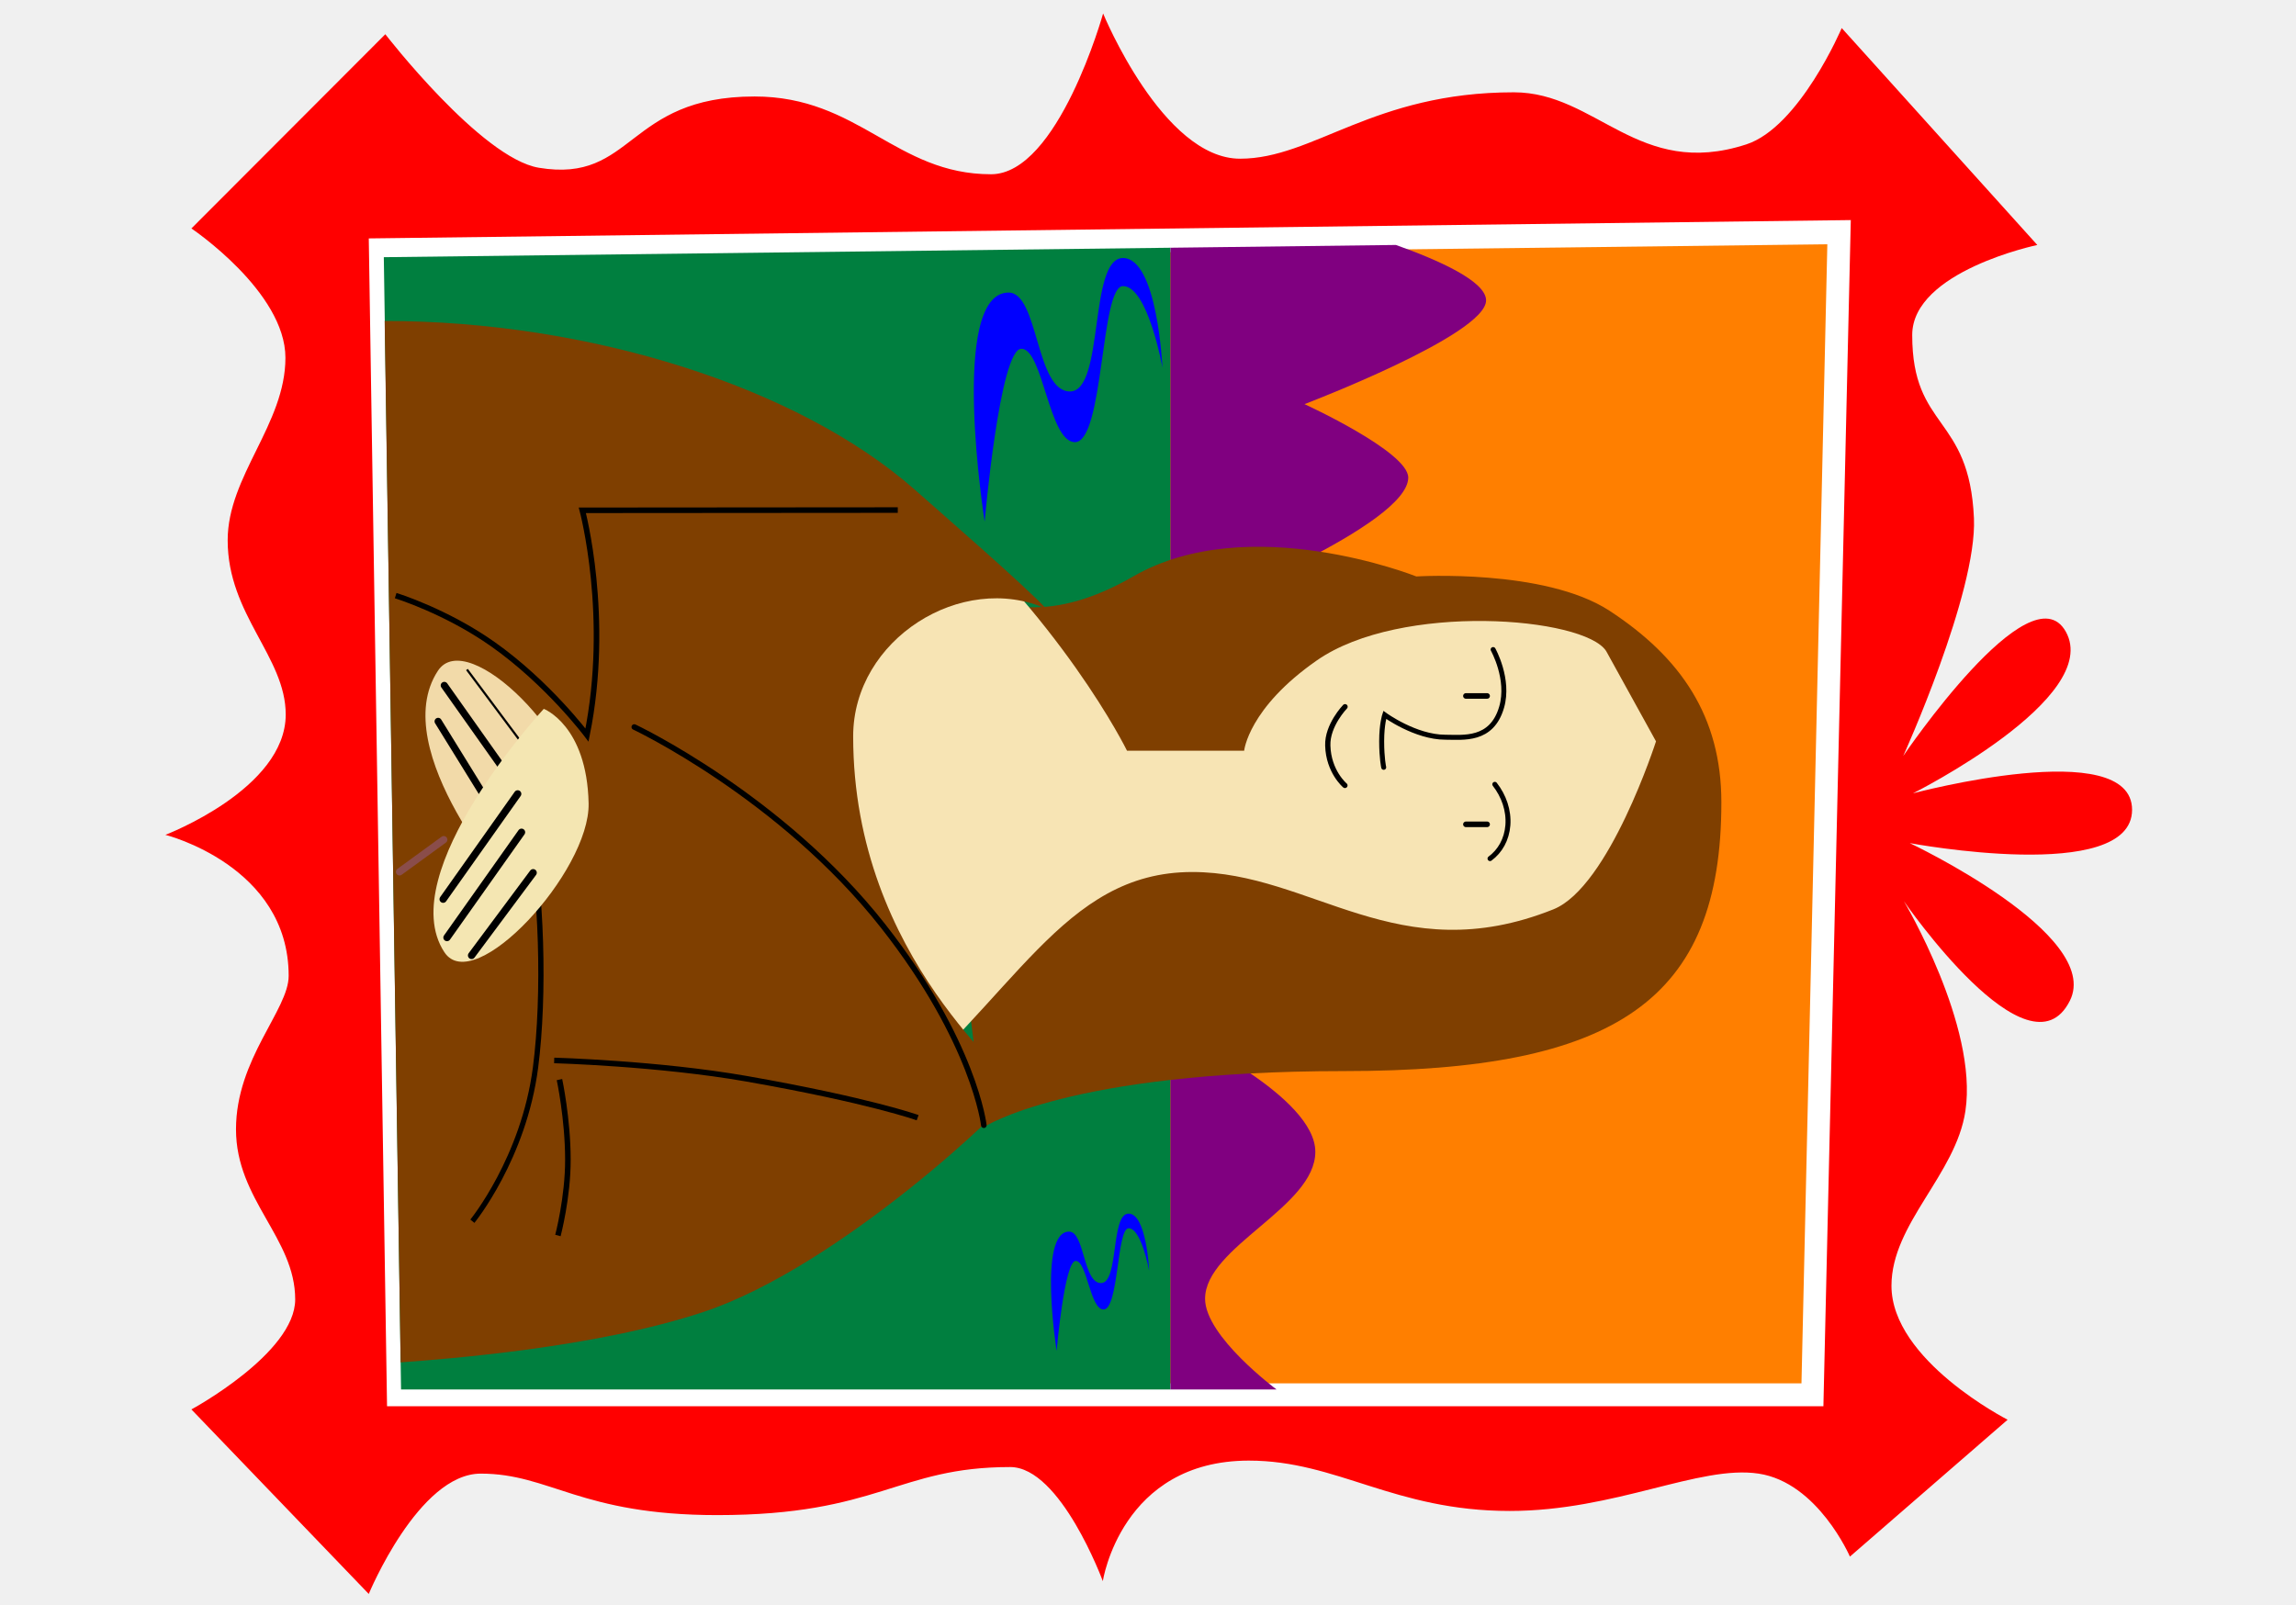
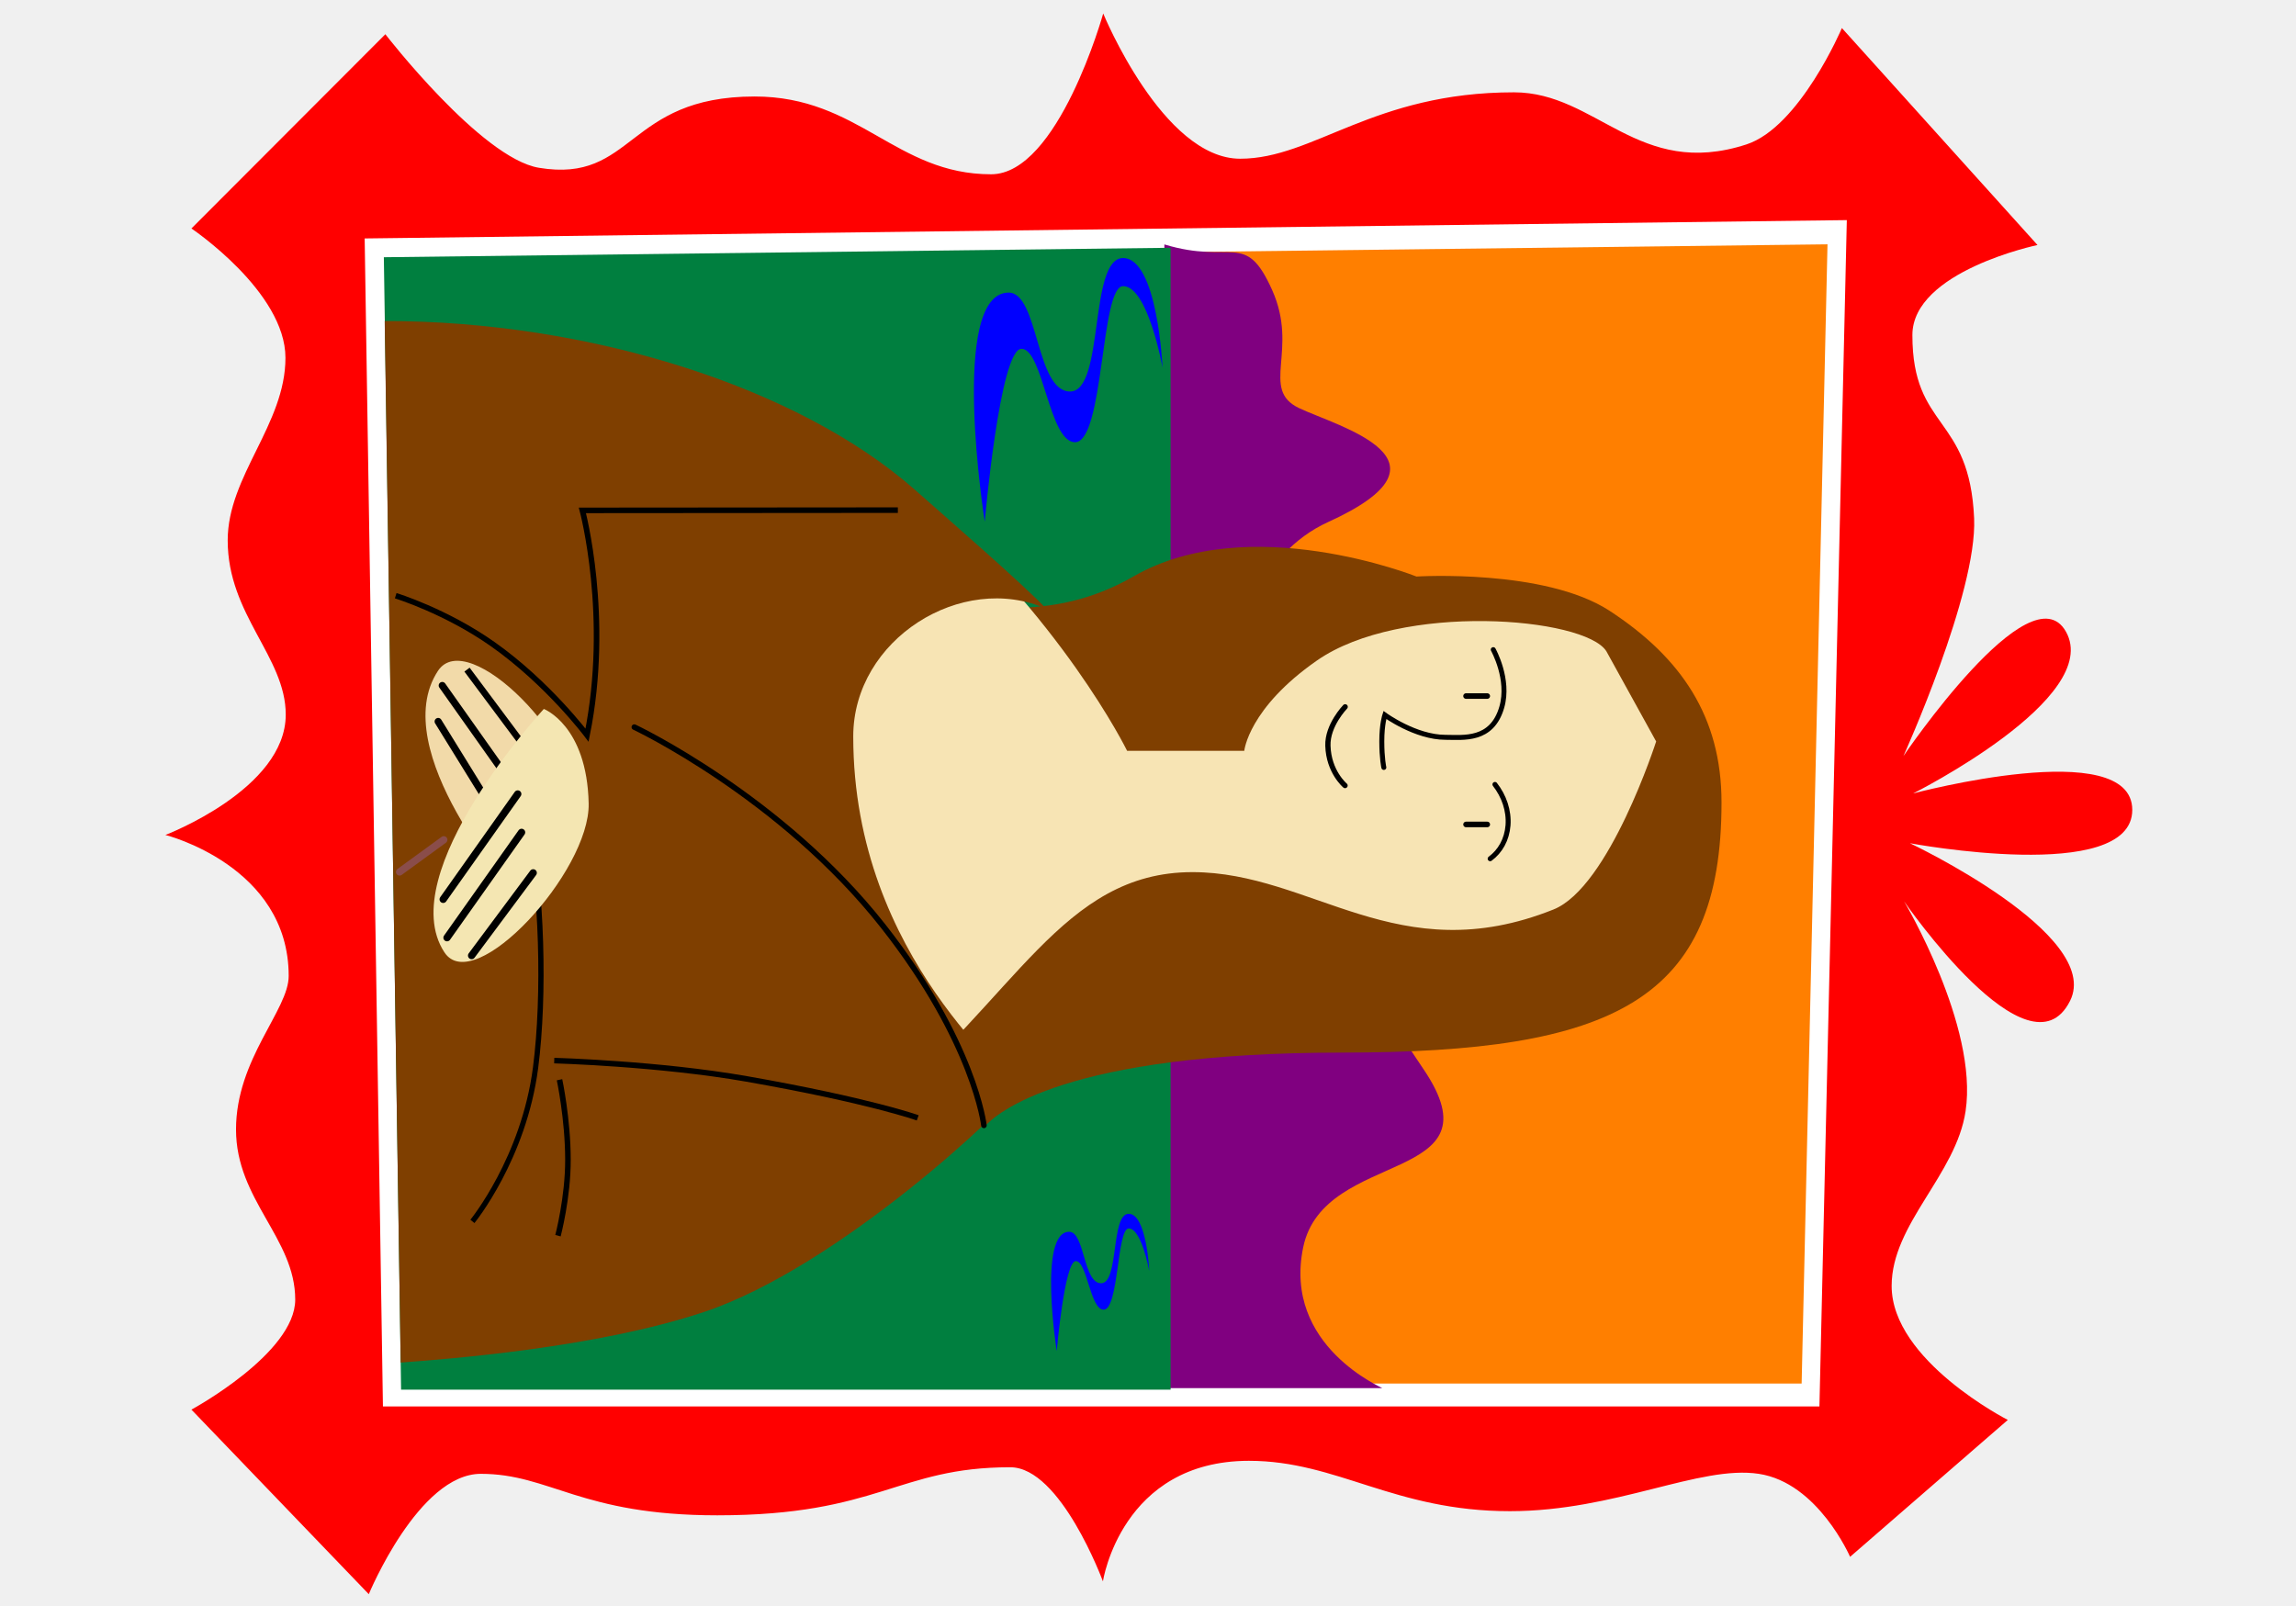
- <svg xmlns="http://www.w3.org/2000/svg" width="10.993in" height="7.682in">
+ <svg xmlns="http://www.w3.org/2000/svg" width="10.992in" height="7.688in">
  <g>
-     <path stroke-width="3" d="m574.071,671.504c40.521,0 66.636,23.145 119.86,23.145c48.63,0 87.19,-21.284 114.414,-17.163c27.223,4.121 41.95,38.149 41.95,38.149l72.486,-62.927c0,0 -53.391,-27.234 -53.391,-61.59c0,-28.559 29.587,-51.045 33.983,-80.334c5.896,-39.208 -28.269,-96.461 -28.269,-96.461c0,0 57.466,83.387 76.286,45.753c15.249,-30.503 -73.593,-72.464 -73.593,-72.464c0,0 102.184,19.126 102.184,-15.313c0,-34.458 -100.695,-7.574 -100.695,-7.574c0,0 87.361,-43.831 70.207,-74.375c-16.344,-29.012 -74.698,57.212 -74.698,57.212c0,0 33.975,-74.991 32.505,-109.254c-2.066,-47.747 -28.373,-40.605 -28.373,-84.282c0,-29.392 57.499,-41.395 57.499,-41.395l-89.903,-99.728c0,0 -19.362,45.537 -43.894,53.491c-49.566,16.094 -68.763,-23.956 -106.809,-23.956c-64.848,0 -91.948,30.523 -125.851,30.523c-35.558,0 -62.937,-66.77 -62.937,-66.77c0,0 -20.625,73.922 -51.507,73.922c-43.853,0 -60.686,-35.753 -108.7,-35.753c-59.113,0 -55.28,40.039 -99.142,32.763c-26.545,-4.399 -70.572,-61.384 -70.572,-61.384l-89.133,89.287c0,0 43.215,29.052 43.215,59.462c0,30.522 -26.545,54.293 -26.545,83.9c0,34.295 26.679,53.584 26.679,80.109c0,34.273 -55.311,55.311 -55.311,55.311c0,0 56.667,14.183 56.667,64.838c0,15.631 -24.212,38.137 -24.212,70.551c0,32.424 27.213,49.977 27.213,78.198c0,24.766 -47.706,50.573 -47.706,50.573l81.517,84.836c0,0 22.877,-55.321 51.477,-55.321c31.9,0 45.774,19.073 108.7,19.073c74.374,0 82.74,-22.095 134.649,-22.095c23.237,0 42.578,52.454 42.578,52.454c0,0 8.375,-55.415 67.17,-55.415l-0,-0l-0,0z" id="svg_63" fill="#ff0000" />
-     <path id="svg_62" d="m838.105,646.5l12.589,-545.318l-681.188,8.427l8.396,536.891" stroke-linecap="null" stroke-linejoin="null" stroke-dasharray="null" stroke-width="3" fill="#ffffff" />
-     <path fill="#ff7f00" stroke-width="3" stroke-dasharray="null" stroke-linejoin="null" stroke-linecap="null" d="m828.027,635.984l11.886,-523.675l-657.692,7.882l7.899,515.793" id="svg_61" />
-     <path fill="#007f3f" stroke-width="null" stroke-dasharray="null" stroke-linejoin="null" stroke-linecap="null" d="m538.009,638.802l0,-524.908l-361.595,4.348l7.923,520.56" id="svg_60" />
-     <path d="m538.009,113.894l0,524.908l48.744,0c0,0 -32.855,-24.347 -32.855,-41.704c0,-23.863 50.675,-42.135 50.675,-67.551c0,-25.435 -60.593,-53.646 -60.593,-53.646l7.954,-196.733c0,0 95.35,-37.747 95.35,-59.606c0,-11.932 -47.685,-33.76 -47.685,-33.76c0,0 83.46,-31.797 83.46,-47.706c0,-8.777 -21.869,-18.519 -41.437,-25.477l-103.612,1.274l0,-0l0,-0l0,-0l0,-0l0,-0l0,-0z" id="svg_59" fill="#800080" />
-     <path d="m534.299,169.012c0,0 -2.261,-50.389 -18.139,-50.389c-15.888,0 -8.427,61.343 -24.356,61.343c-15.878,0 -14.387,-45.578 -28.302,-45.465c-27.563,0.246 -10.914,105.308 -10.914,105.308c0,0 6.947,-79.482 16.874,-79.482c9.948,0 12.672,42.948 24.603,42.948c13.422,0 11.664,-71.734 22.095,-71.734c11.449,-0.021 18.139,37.471 18.139,37.471l0,-0z" id="svg_58" fill="#0000ff" />
-     <path d="m528.184,584.202c0,0 -1.161,-26.247 -9.434,-26.247c-8.294,0 -4.399,31.93 -12.682,31.93c-8.263,0 -7.492,-23.729 -14.717,-23.658c-14.337,0.124 -5.684,54.807 -5.684,54.807c0,0 3.607,-41.344 8.767,-41.344c5.19,0 6.618,22.342 12.795,22.342c6.988,0 6.084,-37.346 11.521,-37.346c5.919,0.01 9.434,19.515 9.434,19.515z" id="svg_57" fill="#0000ff" />
-     <path d="m418.663,239.674c0,0 27.83,68.281 102.205,25.344c53.194,-30.698 130.138,0 130.138,0c0,0 58.918,-3.679 88.69,15.713c32.886,21.48 51.509,48.651 51.509,88.156c0,90.931 -48.312,123.54 -173.527,123.54c-126.962,0 -165.47,25.765 -165.47,25.765l-33.544,-278.517z" id="svg_56" fill="#7f3f00" />
-     <path d="m195.272,553.924l50.285,0c48.682,78.342 123.677,-15.617 157.539,-43.097c63.46,-51.448 84.905,-109.928 144.943,-109.928c54.91,0 94.415,45.763 165.932,17.173c25.662,-10.277 47.192,-77.242 47.192,-77.242l-22.897,-41.488c-10.01,-15.714 -94.373,-22.63 -133.025,4.295c-31.468,21.921 -33.38,41.499 -33.38,41.499l-53.841,0c0,0 -30.04,-61.509 -97.611,-119.193c-60.162,-51.323 -195.047,-74.035 -234.942,-76.594l9.804,404.573l0,0l0,0z" id="svg_55" fill="#f7e4b4" />
-     <path d="m184.153,626.338c20.42,-1.51 89.564,-6.629 139.325,-23.226c62.576,-20.842 141.026,-95.62 142.962,-101.427c1.936,-5.808 -74.292,-60.199 -74.292,-163.174c0,-44.756 50.049,-75.793 88.68,-58.661c-8.18,-9.198 -50.234,-45.752 -60.429,-54.786c-53.717,-47.305 -149.848,-77.509 -243.595,-77.509l7.348,478.784l0,0l0,0l0,0l0,0z" id="svg_54" fill="#7f3f00" />
-     <path d="m412.65,234.497l-144.988,0.113c0,0 13.124,49.063 2.138,103.316c0,0 -17.882,-23.863 -43.225,-41.745c-21.674,-15.303 -44.715,-22.353 -44.715,-22.353" id="svg_53" stroke-width="2.557" fill="none" stroke="#000000" />
-     <path d="m421.776,513.858c0,0 -21.869,-7.924 -78.485,-17.882c-40.584,-7.122 -88.567,-8.448 -88.567,-8.448" id="svg_52" stroke-width="2.557" fill="none" stroke="#000000" />
-     <path d="m618.231,324.913c0,0 -8.252,8.499 -7.933,17.882c0.339,12.014 7.882,18.303 7.882,18.303" id="svg_51" stroke-linecap="round" stroke-width="2.413" fill="none" stroke="#000000" />
-     <path d="m687.067,360.583c4.152,5.324 6.526,12.015 6.012,18.818c-0.524,6.587 -3.587,11.922 -8.212,15.333" id="svg_50" stroke-linecap="round" stroke-width="2.285" fill="none" stroke="#000000" />
-     <path d="m217.121,561.448c0,0 23.648,-28.97 29.033,-70.726c4.306,-33.102 2.898,-82.287 -3.566,-113.591c-7.708,-37.531 -19.886,-49.679 -19.886,-49.679" id="svg_49" stroke-width="2.418" fill="none" stroke="#000000" />
-     <path d="m257.15,496.335c0,0 3.854,17.965 3.875,36.648c0.071,17.45 -4.584,35.034 -4.584,35.034" id="svg_48" stroke-width="2.557" fill="none" stroke="#000000" />
-     <path d="m236.277,410.943c0,0 25.61,-7.636 29.053,-38.036c3.525,-31.108 -50.43,-85.422 -64.077,-64.477c-23.883,36.493 35.024,102.513 35.024,102.513z" id="svg_47" fill="#f2daa9" />
-     <line d="" points="null" x1="226.706" y1="372.628" x2="201.384" y2="331.654" id="svg_46" stroke-linecap="round" stroke-width="3.29" fill="none" stroke="#000000" />
-     <path fill="none" stroke="#000000" stroke-width="null" stroke-dasharray="null" stroke-linejoin="null" stroke-linecap="null" d="m242.977,345.805l-28.344,-37.994" id="svg_45" />
-     <line d="" points="null" x1="238.475" y1="363.535" x2="204.212" y2="315.12" id="svg_44" stroke-linecap="round" stroke-width="3.29" fill="none" stroke="#000000" />
-     <path d="m249.935,325.891c0,0 19.865,7.553 20.615,43.461c0.637,31.334 -52.67,89.306 -66.327,68.372c-23.853,-36.494 45.712,-111.834 45.712,-111.834z" id="svg_43" fill="#f4e6b2" />
-     <line d="" points="null" x1="245.054" y1="401.231" x2="216.752" y2="439.245" id="svg_42" stroke-linecap="round" stroke-width="3.35" fill="none" stroke="#000000" />
-     <line d="" points="null" x1="237.949" y1="364.982" x2="203.685" y2="413.397" id="svg_41" stroke-linecap="round" stroke-width="3.35" fill="none" stroke="#000000" />
-     <line d="" points="null" x1="203.955" y1="386.031" x2="183.648" y2="400.82" id="svg_40" stroke-linecap="round" stroke-width="3.35" fill="none" stroke="#8a4d4a" />
-     <path d="m686.296,298.624c0,0 7.636,13.586 3.916,26.463c-4.542,15.754 -17.728,13.844 -25.857,13.844c-13.802,0 -27.882,-10.277 -27.882,-10.277c0,0 -1.408,4.172 -1.408,12.106c0,7.924 0.935,12.013 0.935,12.013" id="svg_39" stroke-linecap="round" stroke-width="2.285" fill="none" stroke="#000000" />
-     <line d="" points="null" x1="683.54" y1="319.958" x2="673.788" y2="319.958" id="svg_38" stroke-linecap="round" stroke-width="2.557" fill="none" stroke="#000000" />
-     <line d="" points="null" x1="683.54" y1="378.979" x2="673.788" y2="378.979" id="svg_37" stroke-linecap="round" stroke-width="2.557" fill="none" stroke="#000000" />
-     <path d="m452.206,517.31c0,0 -4.306,-38.117 -46.256,-91.537c-46.925,-59.71 -114.414,-91.538 -114.414,-91.538" id="svg_35" stroke-linecap="round" stroke-width="2.557" fill="none" stroke="#000000" />
-     <line d="" points="null" x1="239.713" y1="382.619" x2="205.449" y2="431.034" stroke-linecap="round" stroke-width="3.35" fill="none" id="svg_34" stroke="#000000" />
+     <path fill="#ff0000" id="svg_63" d="m574.071,671.504c40.521,0 66.636,23.145 119.86,23.145c48.63,0 87.19,-21.284 114.414,-17.163c27.223,4.121 41.95,38.149 41.95,38.149l72.486,-62.927c0,0 -53.391,-27.234 -53.391,-61.59c0,-28.559 29.587,-51.045 33.983,-80.334c5.896,-39.208 -28.269,-96.461 -28.269,-96.461c0,0 57.466,83.387 76.286,45.753c15.249,-30.503 -73.593,-72.464 -73.593,-72.464c0,0 102.184,19.126 102.184,-15.313c0,-34.458 -100.695,-7.574 -100.695,-7.574c0,0 87.361,-43.831 70.207,-74.375c-16.344,-29.012 -74.698,57.212 -74.698,57.212c0,0 33.975,-74.991 32.505,-109.254c-2.066,-47.747 -28.373,-40.605 -28.373,-84.282c0,-29.392 57.499,-41.395 57.499,-41.395l-89.903,-99.728c0,0 -19.362,45.537 -43.894,53.491c-49.566,16.094 -68.763,-23.956 -106.809,-23.956c-64.848,0 -91.948,30.523 -125.851,30.523c-35.558,0 -62.937,-66.77 -62.937,-66.77c0,0 -20.625,73.922 -51.507,73.922c-43.853,0 -60.686,-35.753 -108.7,-35.753c-59.113,0 -55.28,40.039 -99.142,32.763c-26.545,-4.399 -70.572,-61.384 -70.572,-61.384l-89.133,89.287c0,0 43.215,29.052 43.215,59.462c0,30.522 -26.545,54.293 -26.545,83.9c0,34.295 26.679,53.584 26.679,80.109c0,34.273 -55.311,55.311 -55.311,55.311c0,0 56.667,14.183 56.667,64.838c0,15.631 -24.212,38.137 -24.212,70.551c0,32.424 27.213,49.977 27.213,78.198c0,24.766 -47.706,50.573 -47.706,50.573l81.517,84.836c0,0 22.877,-55.321 51.477,-55.321c31.9,0 45.774,19.073 108.7,19.073c74.374,0 82.74,-22.095 134.649,-22.095c23.237,0 42.578,52.454 42.578,52.454c0,0 8.375,-55.415 67.17,-55.415l-0,-0l-0,0z" stroke-width="3" />
+     <path fill="#ffffff" stroke-width="3" stroke-linejoin="null" stroke-linecap="null" d="m836.2,646.5l12.589,-545.318l-681.188,8.427l8.396,536.891" id="svg_62" />
+     <path id="svg_61" d="m828.027,635.984l11.886,-523.674l-657.692,7.882l7.899,515.793" stroke-linecap="null" stroke-linejoin="null" stroke-width="3" fill="#ff7f00" />
+     <path id="svg_1" d="m535.142,112.357l-0.857,525.738l100.952,0c0.857,0 -45.809,-19.071 -36.285,-64.785c9.524,-45.714 91.428,-28.571 55.238,-81.905c-36.19,-53.333 -72.381,-120 -99.905,-99.976c0.812,0.883 -6.762,-122.881 56.096,-151.452c62.857,-28.571 4.762,-43.809 -13.333,-52.381c-18.095,-8.571 0,-26.667 -12.381,-54.286c-12.381,-27.619 -18.096,-11.425 -49.524,-20.952l0,0l0,0z" fill-opacity="null" stroke-opacity="null" stroke-width="null" stroke="null" fill="#800080" />
+     <path id="svg_60" d="m538.009,638.802l0,-524.908l-361.595,4.348l7.923,520.56" stroke-linecap="null" stroke-linejoin="null" stroke-dasharray="null" stroke-width="null" fill="#007f3f" />
+     <path fill="#0000ff" id="svg_58" d="m534.299,169.012c0,0 -2.261,-50.389 -18.139,-50.389c-15.888,0 -8.427,61.343 -24.356,61.343c-15.878,0 -14.387,-45.578 -28.302,-45.465c-27.563,0.246 -10.914,105.308 -10.914,105.308c0,0 6.947,-79.482 16.874,-79.482c9.948,0 12.672,42.948 24.603,42.948c13.422,0 11.664,-71.734 22.095,-71.734c11.449,-0.021 18.139,37.471 18.139,37.471l0,-0z" />
+     <path fill="#0000ff" id="svg_57" d="m528.184,584.202c0,0 -1.161,-26.247 -9.434,-26.247c-8.294,0 -4.399,31.93 -12.682,31.93c-8.263,0 -7.492,-23.729 -14.717,-23.658c-14.337,0.124 -5.684,54.807 -5.684,54.807c0,0 3.607,-41.344 8.767,-41.344c5.19,0 6.618,22.342 12.795,22.342c6.988,0 6.084,-37.346 11.521,-37.346c5.919,0.01 9.434,19.515 9.434,19.515z" />
+     <path fill="#7f3f00" id="svg_56" d="m364.377,240.626c0,0 82.115,67.328 156.49,24.391c53.194,-30.698 130.138,0 130.138,0c0,0 58.918,-3.679 88.69,15.713c32.886,21.48 51.509,48.651 51.509,88.156c0,90.931 -49.265,114.968 -174.479,114.968c-126.962,0 -158.803,27.67 -164.517,34.337l-87.829,-277.565l0,0z" />
+     <path fill="#f7e4b4" id="svg_55" d="m195.272,553.924l50.285,0c48.682,78.342 123.677,-15.617 157.539,-43.097c63.46,-51.448 84.905,-109.928 144.943,-109.928c54.91,0 94.415,45.763 165.932,17.173c25.662,-10.277 47.192,-77.242 47.192,-77.242l-22.897,-41.488c-10.01,-15.714 -94.373,-22.63 -133.025,4.295c-31.468,21.921 -33.38,41.499 -33.38,41.499l-53.841,0c0,0 -30.04,-61.509 -97.611,-119.193c-60.162,-51.323 -195.047,-74.035 -234.942,-76.594l9.804,404.573l0,0l0,0l0,0l0,0l0,0z" />
+     <path fill="#7f3f00" id="svg_54" d="m184.153,626.338c20.42,-1.51 89.564,-6.629 139.325,-23.226c62.576,-20.842 141.026,-95.62 142.962,-101.427c1.936,-5.808 -74.292,-60.199 -74.292,-163.174c0,-44.756 50.049,-75.793 88.68,-58.661c-8.18,-9.198 -50.234,-45.752 -60.429,-54.786c-53.717,-47.305 -149.848,-77.509 -243.595,-77.509l7.348,478.784l0,0l0,0l0,0l0,0z" />
+     <path stroke="#000000" fill="none" stroke-width="2.557" id="svg_53" d="m412.65,234.497l-144.988,0.113c0,0 13.124,49.063 2.138,103.316c0,0 -17.882,-23.863 -43.225,-41.745c-21.674,-15.303 -44.715,-22.353 -44.715,-22.353" />
+     <path stroke="#000000" fill="none" stroke-width="2.557" id="svg_52" d="m421.776,513.858c0,0 -21.869,-7.924 -78.485,-17.882c-40.584,-7.122 -88.567,-8.448 -88.567,-8.448" />
+     <path stroke="#000000" fill="none" stroke-width="2.413" stroke-linecap="round" id="svg_51" d="m618.231,324.913c0,0 -8.252,8.499 -7.933,17.882c0.339,12.014 7.882,18.303 7.882,18.303" />
+     <path stroke="#000000" fill="none" stroke-width="2.285" stroke-linecap="round" id="svg_50" d="m687.067,360.583c4.152,5.324 6.526,12.015 6.012,18.818c-0.524,6.587 -3.587,11.922 -8.212,15.333" />
+     <path stroke="#000000" fill="none" stroke-width="2.418" id="svg_49" d="m217.121,561.448c0,0 23.648,-28.97 29.033,-70.726c4.306,-33.102 2.898,-82.287 -3.566,-113.591c-7.708,-37.531 -19.886,-49.679 -19.886,-49.679" />
+     <path stroke="#000000" fill="none" stroke-width="2.557" id="svg_48" d="m257.15,496.335c0,0 3.854,17.965 3.875,36.648c0.071,17.45 -4.584,35.034 -4.584,35.034" />
+     <path fill="#f2daa9" id="svg_47" d="m236.277,410.943c0,0 25.61,-7.636 29.053,-38.036c3.525,-31.108 -50.43,-85.422 -64.077,-64.477c-23.883,36.493 35.024,102.513 35.024,102.513z" />
+     <path id="svg_46" d="m226.706,372.628l-25.322,-40.974" opacity="null" stroke-opacity="null" stroke-linecap="round" stroke-linejoin="null" stroke-width="3.29" stroke="#000000" fill-opacity="null" fill="none" />
+     <path id="svg_45" d="m242.977,345.805l-28.344,-37.994" stroke-linecap="null" stroke-linejoin="null" stroke-width="3" stroke="#000000" fill="none" />
+     <path id="svg_44" d="m237.523,363.535l-34.263,-48.415" opacity="null" stroke-opacity="null" stroke-linecap="round" stroke-linejoin="null" stroke-width="3.29" stroke="#000000" fill-opacity="null" fill="none" />
+     <path fill="#f4e6b2" id="svg_43" d="m249.935,325.891c0,0 19.865,7.553 20.615,43.461c0.637,31.334 -52.67,89.306 -66.327,68.372c-23.853,-36.494 45.712,-111.834 45.712,-111.834z" />
+     <path id="svg_42" d="m245.054,401.231l-28.302,38.014" opacity="null" stroke-opacity="null" stroke-linecap="round" stroke-linejoin="null" stroke-width="3.35" stroke="#000000" fill-opacity="null" fill="none" />
+     <path id="svg_41" d="m237.949,364.982l-34.264,48.415" opacity="null" stroke-opacity="null" stroke-linecap="round" stroke-linejoin="null" stroke-width="3.35" stroke="#000000" fill-opacity="null" fill="none" />
+     <path id="svg_40" d="m203.955,386.031l-20.307,14.788" opacity="null" stroke-opacity="null" stroke-linecap="round" stroke-linejoin="null" stroke-width="3.35" stroke="#8a4d4a" fill-opacity="null" fill="none" />
+     <path stroke="#000000" fill="none" stroke-width="2.285" stroke-linecap="round" id="svg_39" d="m686.296,298.624c0,0 7.636,13.586 3.916,26.463c-4.542,15.754 -17.728,13.844 -25.857,13.844c-13.802,0 -27.882,-10.277 -27.882,-10.277c0,0 -1.408,4.172 -1.408,12.106c0,7.924 0.935,12.013 0.935,12.013" />
+     <path id="svg_38" d="m683.54,319.958l-9.753,0" opacity="null" stroke-opacity="null" stroke-linecap="round" stroke-linejoin="null" stroke-width="2.557" stroke="#000000" fill-opacity="null" fill="none" />
+     <path id="svg_37" d="m683.54,378.979l-9.753,0" opacity="null" stroke-opacity="null" stroke-linecap="round" stroke-linejoin="null" stroke-width="2.557" stroke="#000000" fill-opacity="null" fill="none" />
+     <path stroke="#000000" fill="none" stroke-width="2.557" stroke-linecap="round" id="svg_35" d="m452.206,517.31c0,0 -4.306,-38.117 -46.256,-91.537c-46.925,-59.71 -114.414,-91.538 -114.414,-91.538" />
+     <path id="svg_34" d="m239.713,382.619l-34.264,48.415" opacity="null" stroke-opacity="null" stroke-linecap="round" stroke-linejoin="null" stroke-width="3.35" stroke="#000000" fill-opacity="null" fill="none" />
  </g>
</svg>
